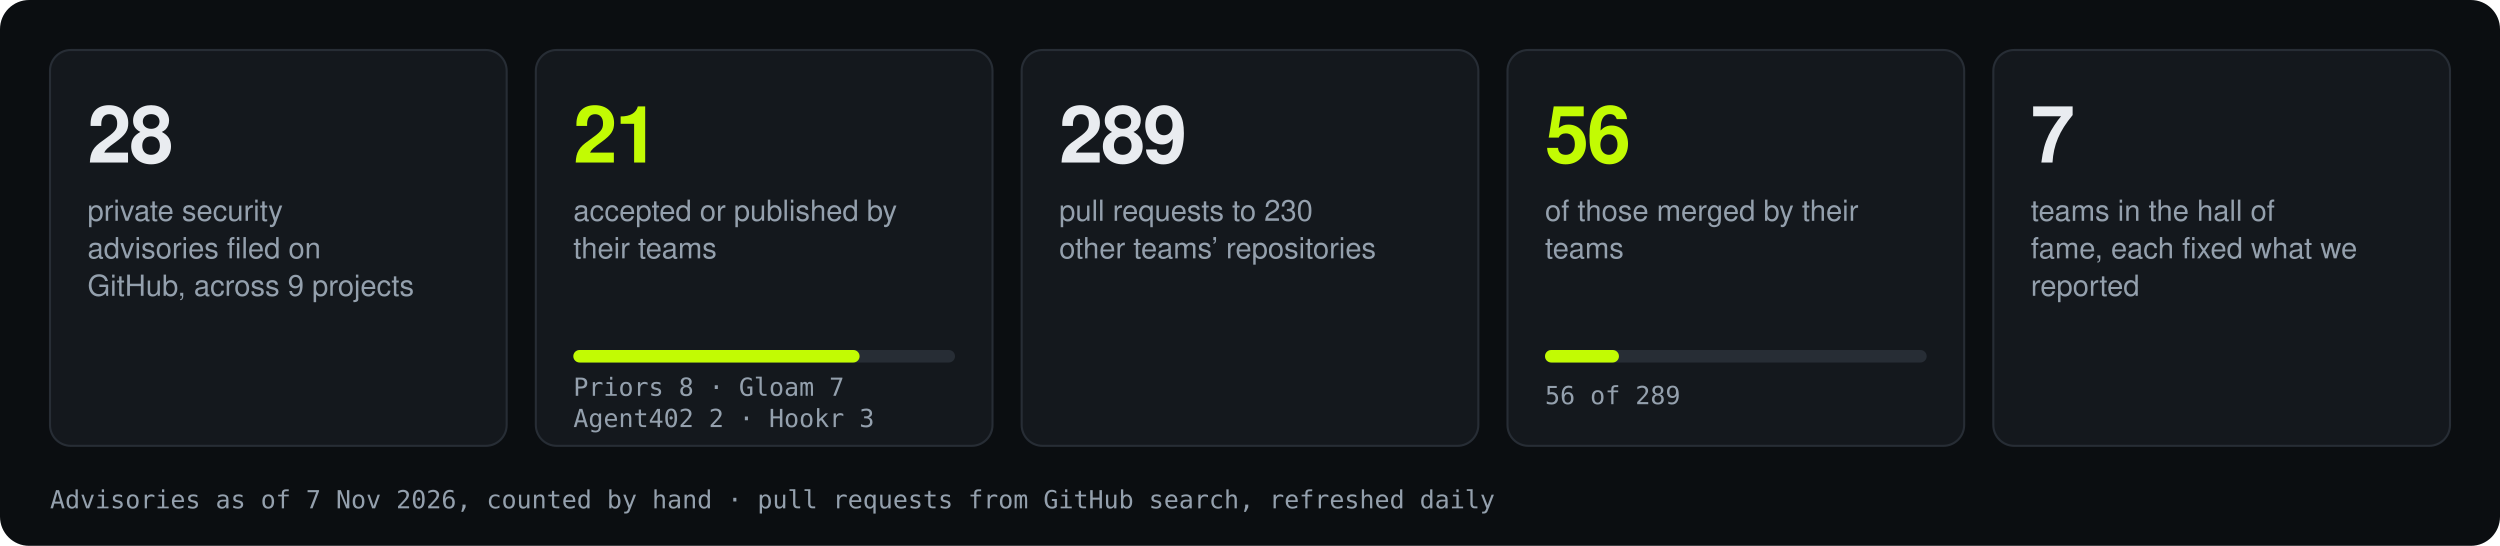
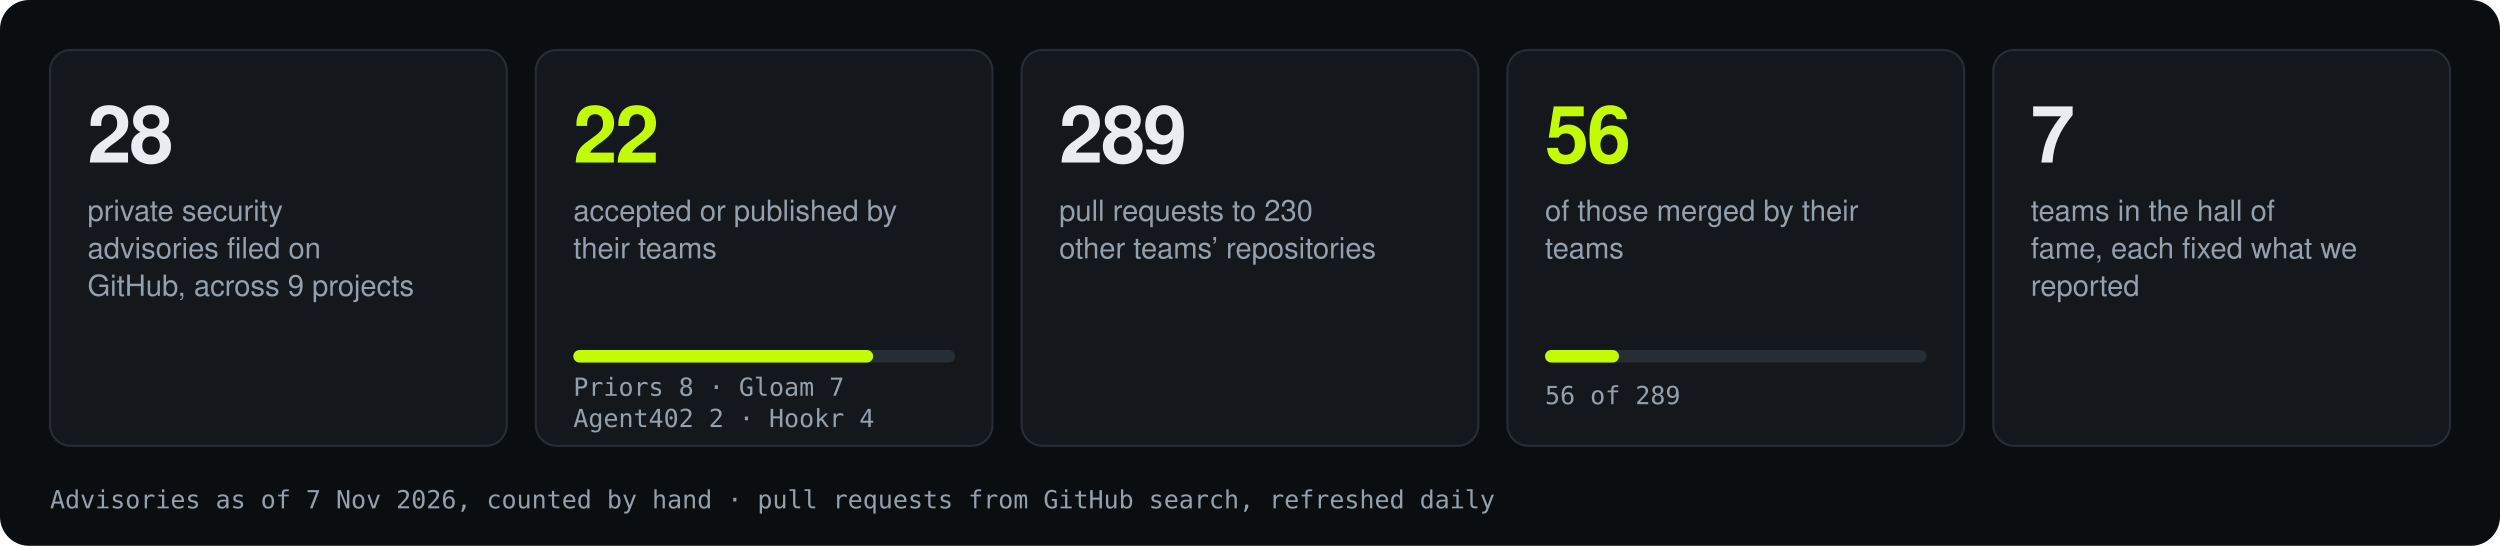
- <svg xmlns="http://www.w3.org/2000/svg" width="1200" height="262" viewBox="0 0 1200 262" role="img" aria-label="28 private security advisories filed on GitHub across 9 projects, 21 accepted or published; 289 pull requests to 230 other teams' repositories, 56 merged; 7 teams in the hall of fame">
+ <svg xmlns="http://www.w3.org/2000/svg" width="1200" height="262" viewBox="0 0 1200 262" role="img" aria-label="28 private security advisories filed on GitHub across 9 projects, 22 accepted or published; 289 pull requests to 230 other teams' repositories, 56 merged; 7 teams in the hall of fame">
  <style>.g{transform-box:fill-box;transform-origin:left;animation:grow 1.2s ease-out both}@keyframes grow{from{transform:scaleX(0)}}@media (prefers-reduced-motion: reduce){*{animation:none!important}}</style>
  <rect width="1200" height="262" rx="14" fill="#0B0E11" />
  <g>
    <rect x="24.0" y="24" width="219.2" height="190" rx="10" fill="#14181D" stroke="#272D35" />
    <text x="42.0" y="78" font-family="-apple-system,BlinkMacSystemFont,'Segoe UI',Helvetica,Arial,sans-serif" font-size="38" font-weight="700" letter-spacing="-1" fill="#E9ECF0">28</text>
    <text x="42.0" y="106" text-anchor="start" font-family="-apple-system,BlinkMacSystemFont,'Segoe UI',Helvetica,Arial,sans-serif" font-size="14" font-weight="400" fill="#94A0AD">private security</text>
    <text x="42.0" y="124" text-anchor="start" font-family="-apple-system,BlinkMacSystemFont,'Segoe UI',Helvetica,Arial,sans-serif" font-size="14" font-weight="400" fill="#94A0AD">advisories filed on</text>
    <text x="42.0" y="142" text-anchor="start" font-family="-apple-system,BlinkMacSystemFont,'Segoe UI',Helvetica,Arial,sans-serif" font-size="14" font-weight="400" fill="#94A0AD">GitHub, across 9 projects</text>
  </g>
  <g>
    <rect x="257.2" y="24" width="219.2" height="190" rx="10" fill="#14181D" stroke="#272D35" />
-     <text x="275.2" y="78" font-family="-apple-system,BlinkMacSystemFont,'Segoe UI',Helvetica,Arial,sans-serif" font-size="38" font-weight="700" letter-spacing="-1" fill="#C2FB03">21</text>
+     <text x="275.2" y="78" font-family="-apple-system,BlinkMacSystemFont,'Segoe UI',Helvetica,Arial,sans-serif" font-size="38" font-weight="700" letter-spacing="-1" fill="#C2FB03">22</text>
    <text x="275.2" y="106" text-anchor="start" font-family="-apple-system,BlinkMacSystemFont,'Segoe UI',Helvetica,Arial,sans-serif" font-size="14" font-weight="400" fill="#94A0AD">accepted or published by</text>
    <text x="275.2" y="124" text-anchor="start" font-family="-apple-system,BlinkMacSystemFont,'Segoe UI',Helvetica,Arial,sans-serif" font-size="14" font-weight="400" fill="#94A0AD">their teams</text>
    <rect x="275.2" y="168" width="183.2" height="6" rx="3" fill="#272D35" />
-     <rect class="g" style="animation-delay:0.35s" x="275.2" y="168" width="137.4" height="6" rx="3" fill="#C2FB03" />
+     <rect class="g" style="animation-delay:0.35s" x="275.2" y="168" width="143.9" height="6" rx="3" fill="#C2FB03" />
    <text x="275.2" y="190" font-family="ui-monospace,SFMono-Regular,'SF Mono',Menlo,Consolas,monospace" font-size="12" fill="#94A0AD">Priors 8 · Gloam 7</text>
-     <text x="275.2" y="205" font-family="ui-monospace,SFMono-Regular,'SF Mono',Menlo,Consolas,monospace" font-size="12" fill="#94A0AD">Agent402 2 · Hookr 3</text>
+     <text x="275.2" y="205" font-family="ui-monospace,SFMono-Regular,'SF Mono',Menlo,Consolas,monospace" font-size="12" fill="#94A0AD">Agent402 2 · Hookr 4</text>
  </g>
  <g>
    <rect x="490.4" y="24" width="219.2" height="190" rx="10" fill="#14181D" stroke="#272D35" />
    <text x="508.4" y="78" font-family="-apple-system,BlinkMacSystemFont,'Segoe UI',Helvetica,Arial,sans-serif" font-size="38" font-weight="700" letter-spacing="-1" fill="#E9ECF0">289</text>
    <text x="508.4" y="106" text-anchor="start" font-family="-apple-system,BlinkMacSystemFont,'Segoe UI',Helvetica,Arial,sans-serif" font-size="14" font-weight="400" fill="#94A0AD">pull requests to 230</text>
    <text x="508.4" y="124" text-anchor="start" font-family="-apple-system,BlinkMacSystemFont,'Segoe UI',Helvetica,Arial,sans-serif" font-size="14" font-weight="400" fill="#94A0AD">other teams’ repositories</text>
  </g>
  <g>
    <rect x="723.6" y="24" width="219.2" height="190" rx="10" fill="#14181D" stroke="#272D35" />
    <text x="741.6" y="78" font-family="-apple-system,BlinkMacSystemFont,'Segoe UI',Helvetica,Arial,sans-serif" font-size="38" font-weight="700" letter-spacing="-1" fill="#C2FB03">56</text>
    <text x="741.6" y="106" text-anchor="start" font-family="-apple-system,BlinkMacSystemFont,'Segoe UI',Helvetica,Arial,sans-serif" font-size="14" font-weight="400" fill="#94A0AD">of those merged by their</text>
    <text x="741.6" y="124" text-anchor="start" font-family="-apple-system,BlinkMacSystemFont,'Segoe UI',Helvetica,Arial,sans-serif" font-size="14" font-weight="400" fill="#94A0AD">teams</text>
    <rect x="741.6" y="168" width="183.2" height="6" rx="3" fill="#272D35" />
    <rect class="g" style="animation-delay:0.65s" x="741.6" y="168" width="35.5" height="6" rx="3" fill="#C2FB03" />
    <text x="741.6" y="194" font-family="ui-monospace,SFMono-Regular,'SF Mono',Menlo,Consolas,monospace" font-size="12" fill="#94A0AD">56 of 289</text>
  </g>
  <g>
    <rect x="956.8" y="24" width="219.2" height="190" rx="10" fill="#14181D" stroke="#272D35" />
    <text x="974.8" y="78" font-family="-apple-system,BlinkMacSystemFont,'Segoe UI',Helvetica,Arial,sans-serif" font-size="38" font-weight="700" letter-spacing="-1" fill="#E9ECF0">7</text>
    <text x="974.8" y="106" text-anchor="start" font-family="-apple-system,BlinkMacSystemFont,'Segoe UI',Helvetica,Arial,sans-serif" font-size="14" font-weight="400" fill="#94A0AD">teams in the hall of</text>
    <text x="974.8" y="124" text-anchor="start" font-family="-apple-system,BlinkMacSystemFont,'Segoe UI',Helvetica,Arial,sans-serif" font-size="14" font-weight="400" fill="#94A0AD">fame, each fixed what we</text>
    <text x="974.8" y="142" text-anchor="start" font-family="-apple-system,BlinkMacSystemFont,'Segoe UI',Helvetica,Arial,sans-serif" font-size="14" font-weight="400" fill="#94A0AD">reported</text>
  </g>
  <text x="24" y="244" font-family="ui-monospace,SFMono-Regular,'SF Mono',Menlo,Consolas,monospace" font-size="12" fill="#94A0AD">Advisories as of 7 Nov 2026, counted by hand · pull requests from GitHub search, refreshed daily</text>
</svg>
